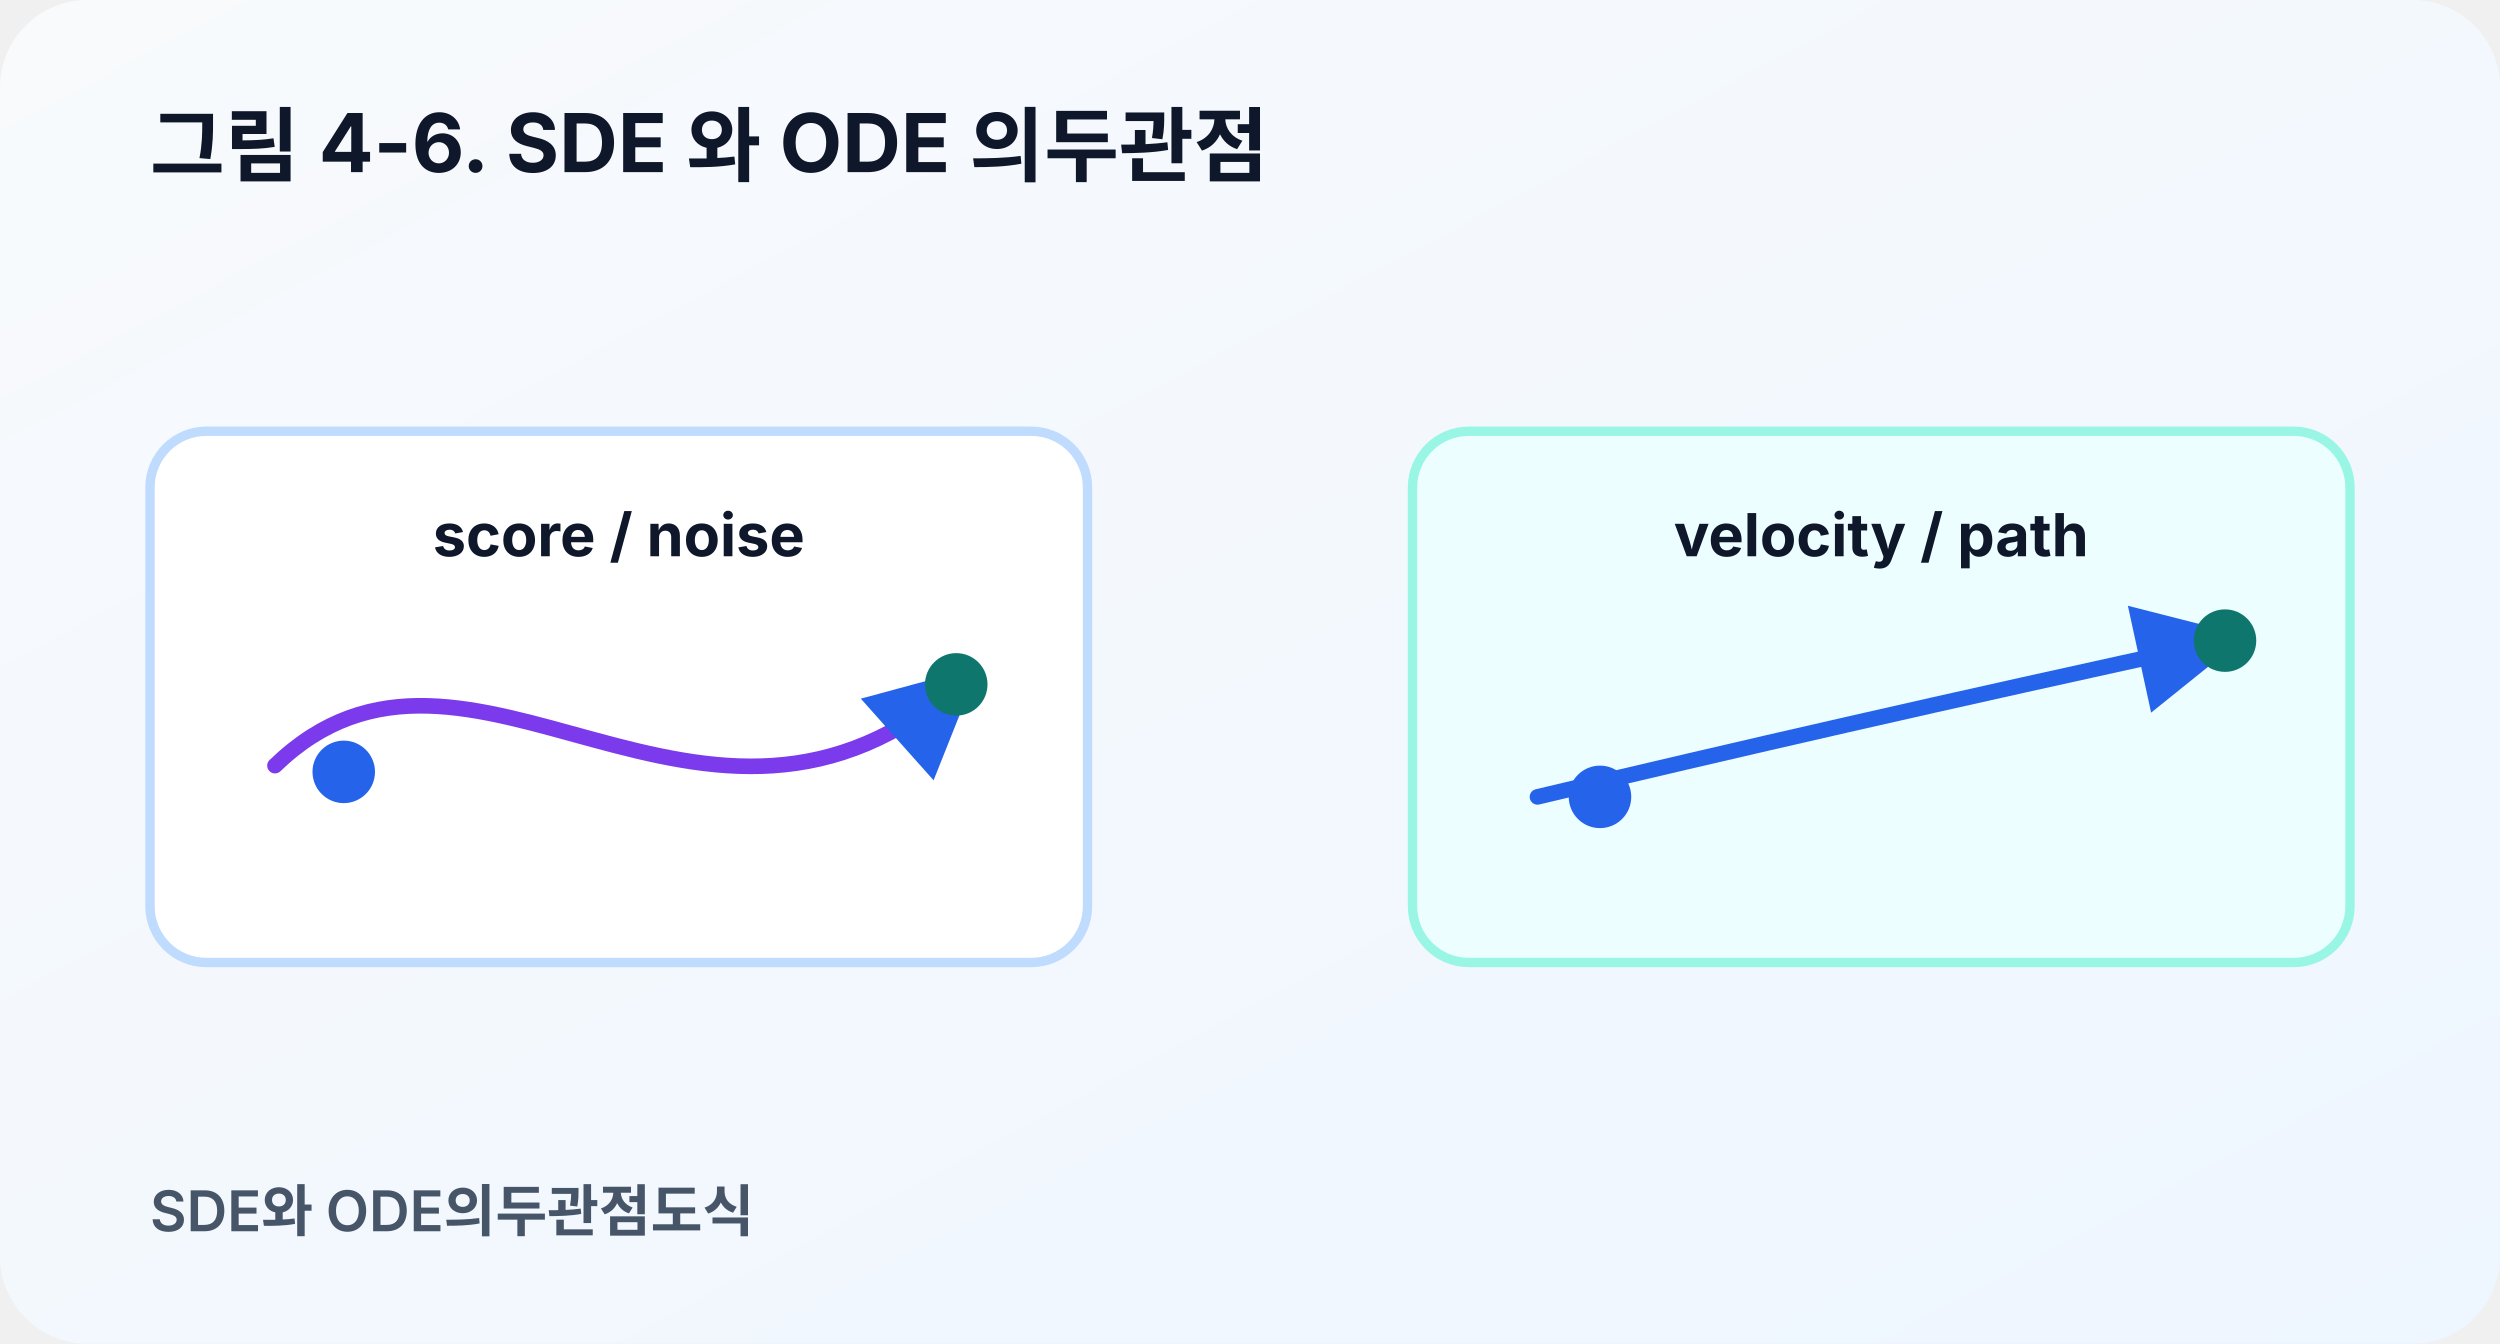
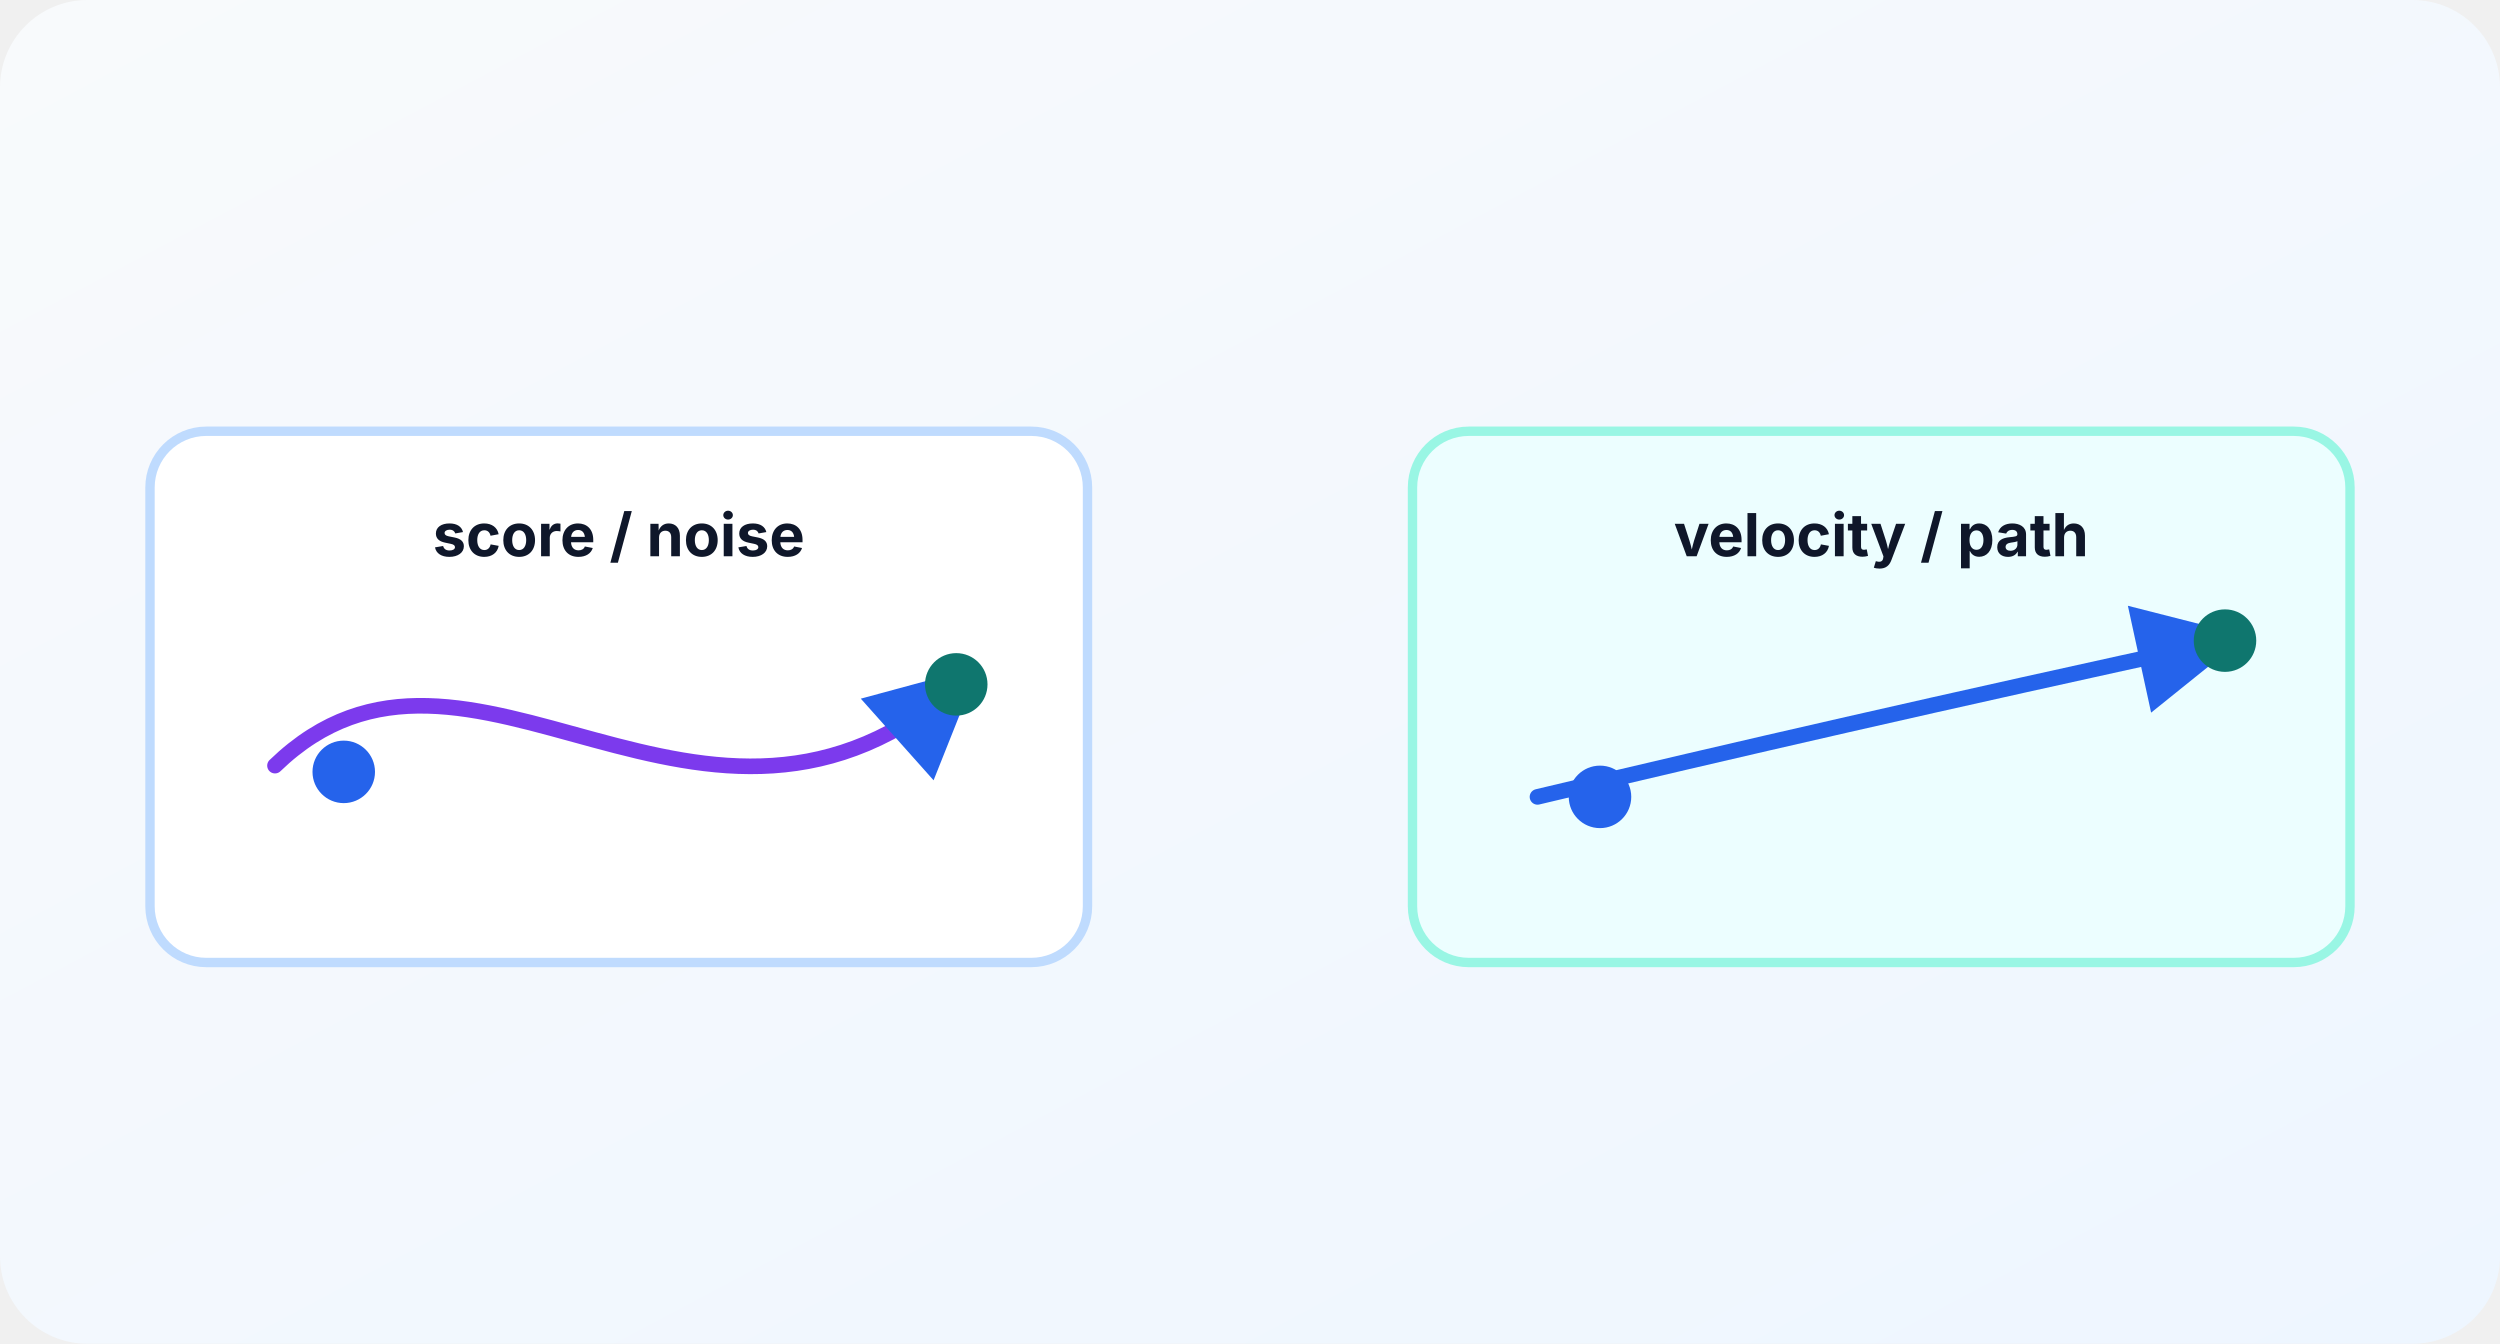
<svg xmlns="http://www.w3.org/2000/svg" viewBox="0 0 800 430" role="img">
  <defs>
    <marker id="arrow" viewBox="0 0 10 10" refX="8" refY="5" markerWidth="7" markerHeight="7" orient="auto-start-reverse">
      <path d="M0 0 L10 5 L0 10 z" fill="#2563eb" />
    </marker>
    <linearGradient id="bg" x1="0" x2="1" y1="0" y2="1">
      <stop offset="0" stop-color="#f8fafc" />
      <stop offset="1" stop-color="#eef6ff" />
    </linearGradient>
  </defs>
  <style>.bg{fill:url(#bg)}.title{font:700 26px -apple-system,BlinkMacSystemFont,'Noto Sans KR',sans-serif;fill:#0f172a}.small{font:600 18px -apple-system,BlinkMacSystemFont,'Noto Sans KR',sans-serif;fill:#475569}.label{font:700 19px -apple-system,BlinkMacSystemFont,'Noto Sans KR',sans-serif;fill:#0f172a}.light{fill:#fff}.panel{fill:#fff;stroke:#bfdbfe;stroke-width:3}.panel.alt{fill:#ecfeff;stroke:#99f6e4}.net,.hub{fill:#0f766e}.arrow{fill:none;stroke:#2563eb;stroke-width:5;stroke-linecap:round;marker-end:url(#arrow)}.arrow.soft{stroke:#0f766e;opacity:.75}.curve{fill:none;stroke:#7c3aed;stroke-width:5;stroke-linecap:round;marker-end:url(#arrow)}.dot{fill:#2563eb}.dot2{fill:#0f766e}.cloud circle{fill:#bfdbfe;opacity:.9}.data rect{fill:#d1fae5;stroke:#0f766e;stroke-width:4}.data circle{fill:#0f766e}.data path{fill:none;stroke:#0f766e;stroke-width:5;stroke-linecap:round}.link{stroke:#94a3b8;stroke-width:3;opacity:.75}</style>
  <rect class="bg" width="800" height="430" rx="28" />
-   <text x="48" y="56" class="title">그림 4-6. SDE 와 ODE 의두관점</text>
  <rect x="48" y="138" width="300" height="170" rx="18" class="panel" />
  <rect x="452" y="138" width="300" height="170" rx="18" class="panel alt" />
  <text x="198" y="178" text-anchor="middle" class="label">score / noise</text>
  <text x="602" y="178" text-anchor="middle" class="label">velocity / path</text>
  <path d="M88 245 C150 185 225 292 308 218" class="curve" />
  <path d="M492 255 C555 240 620 225 712 205" class="arrow" />
  <circle cx="110" cy="247" r="10" class="dot" />
  <circle cx="306" cy="219" r="10" class="dot2" />
  <circle cx="512" cy="255" r="10" class="dot" />
  <circle cx="712" cy="205" r="10" class="dot2" />
-   <text x="48" y="394" class="small">SDE와 ODE의두관점도식</text>
</svg>
